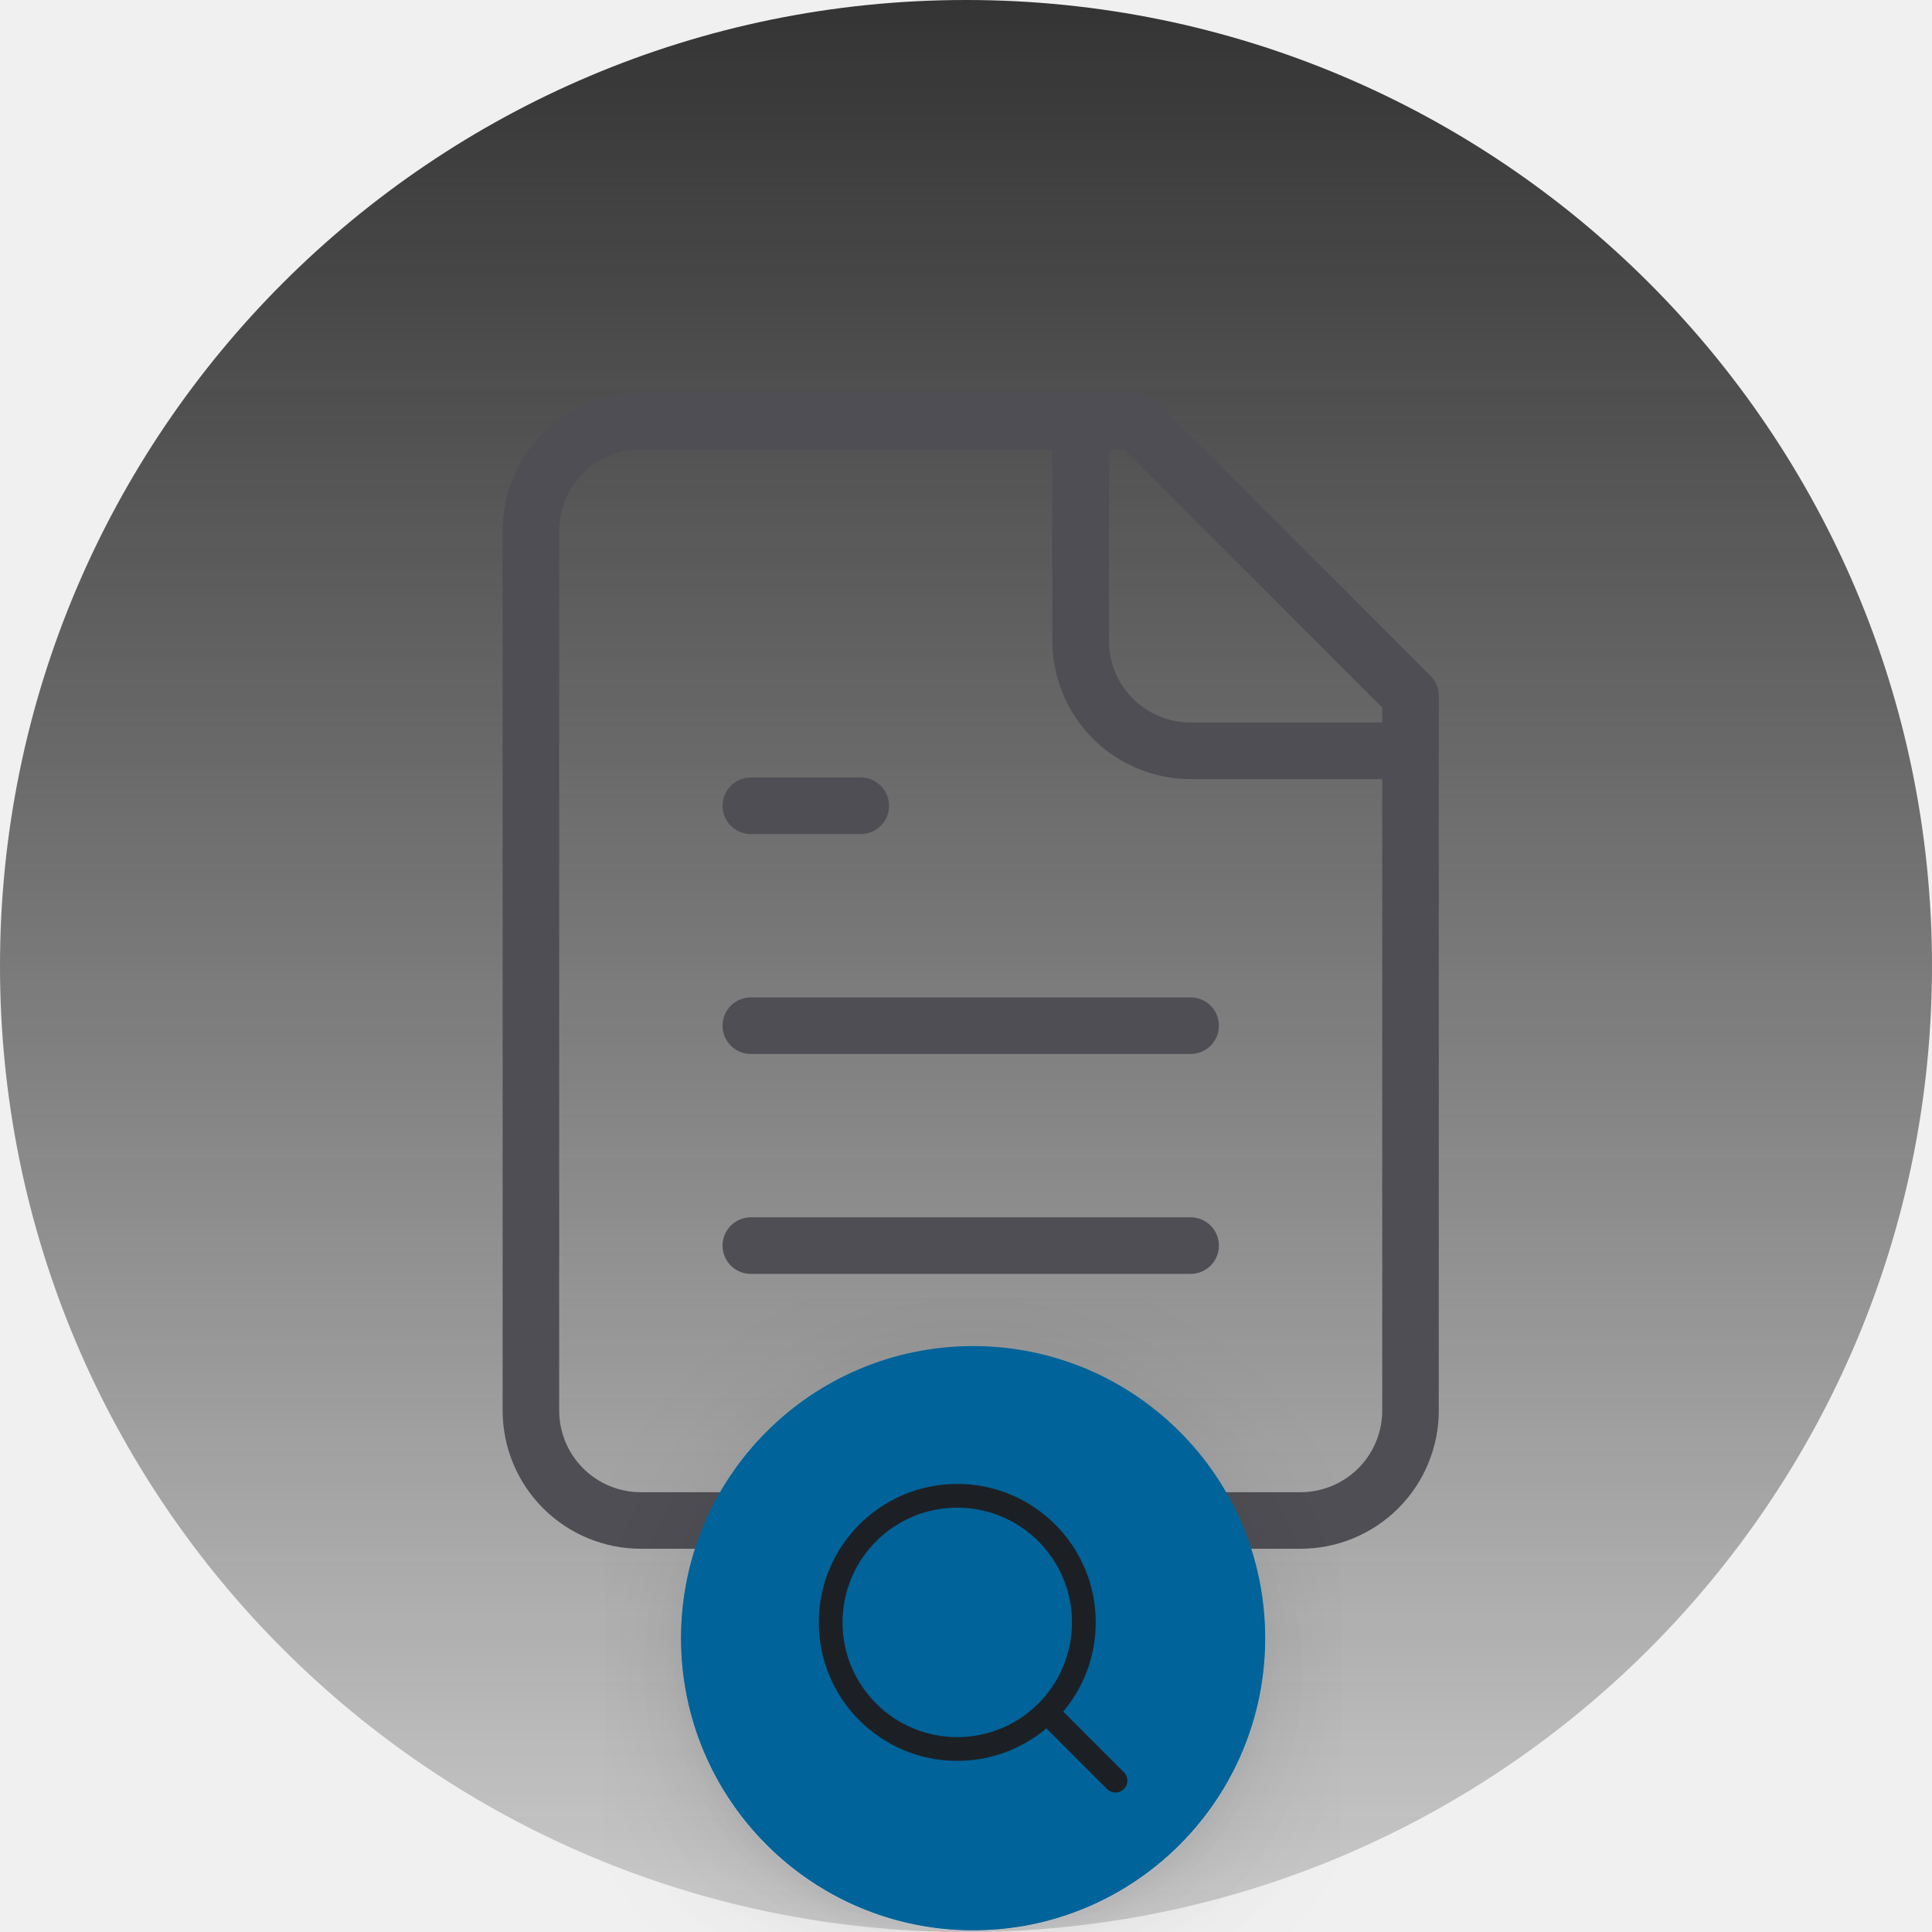
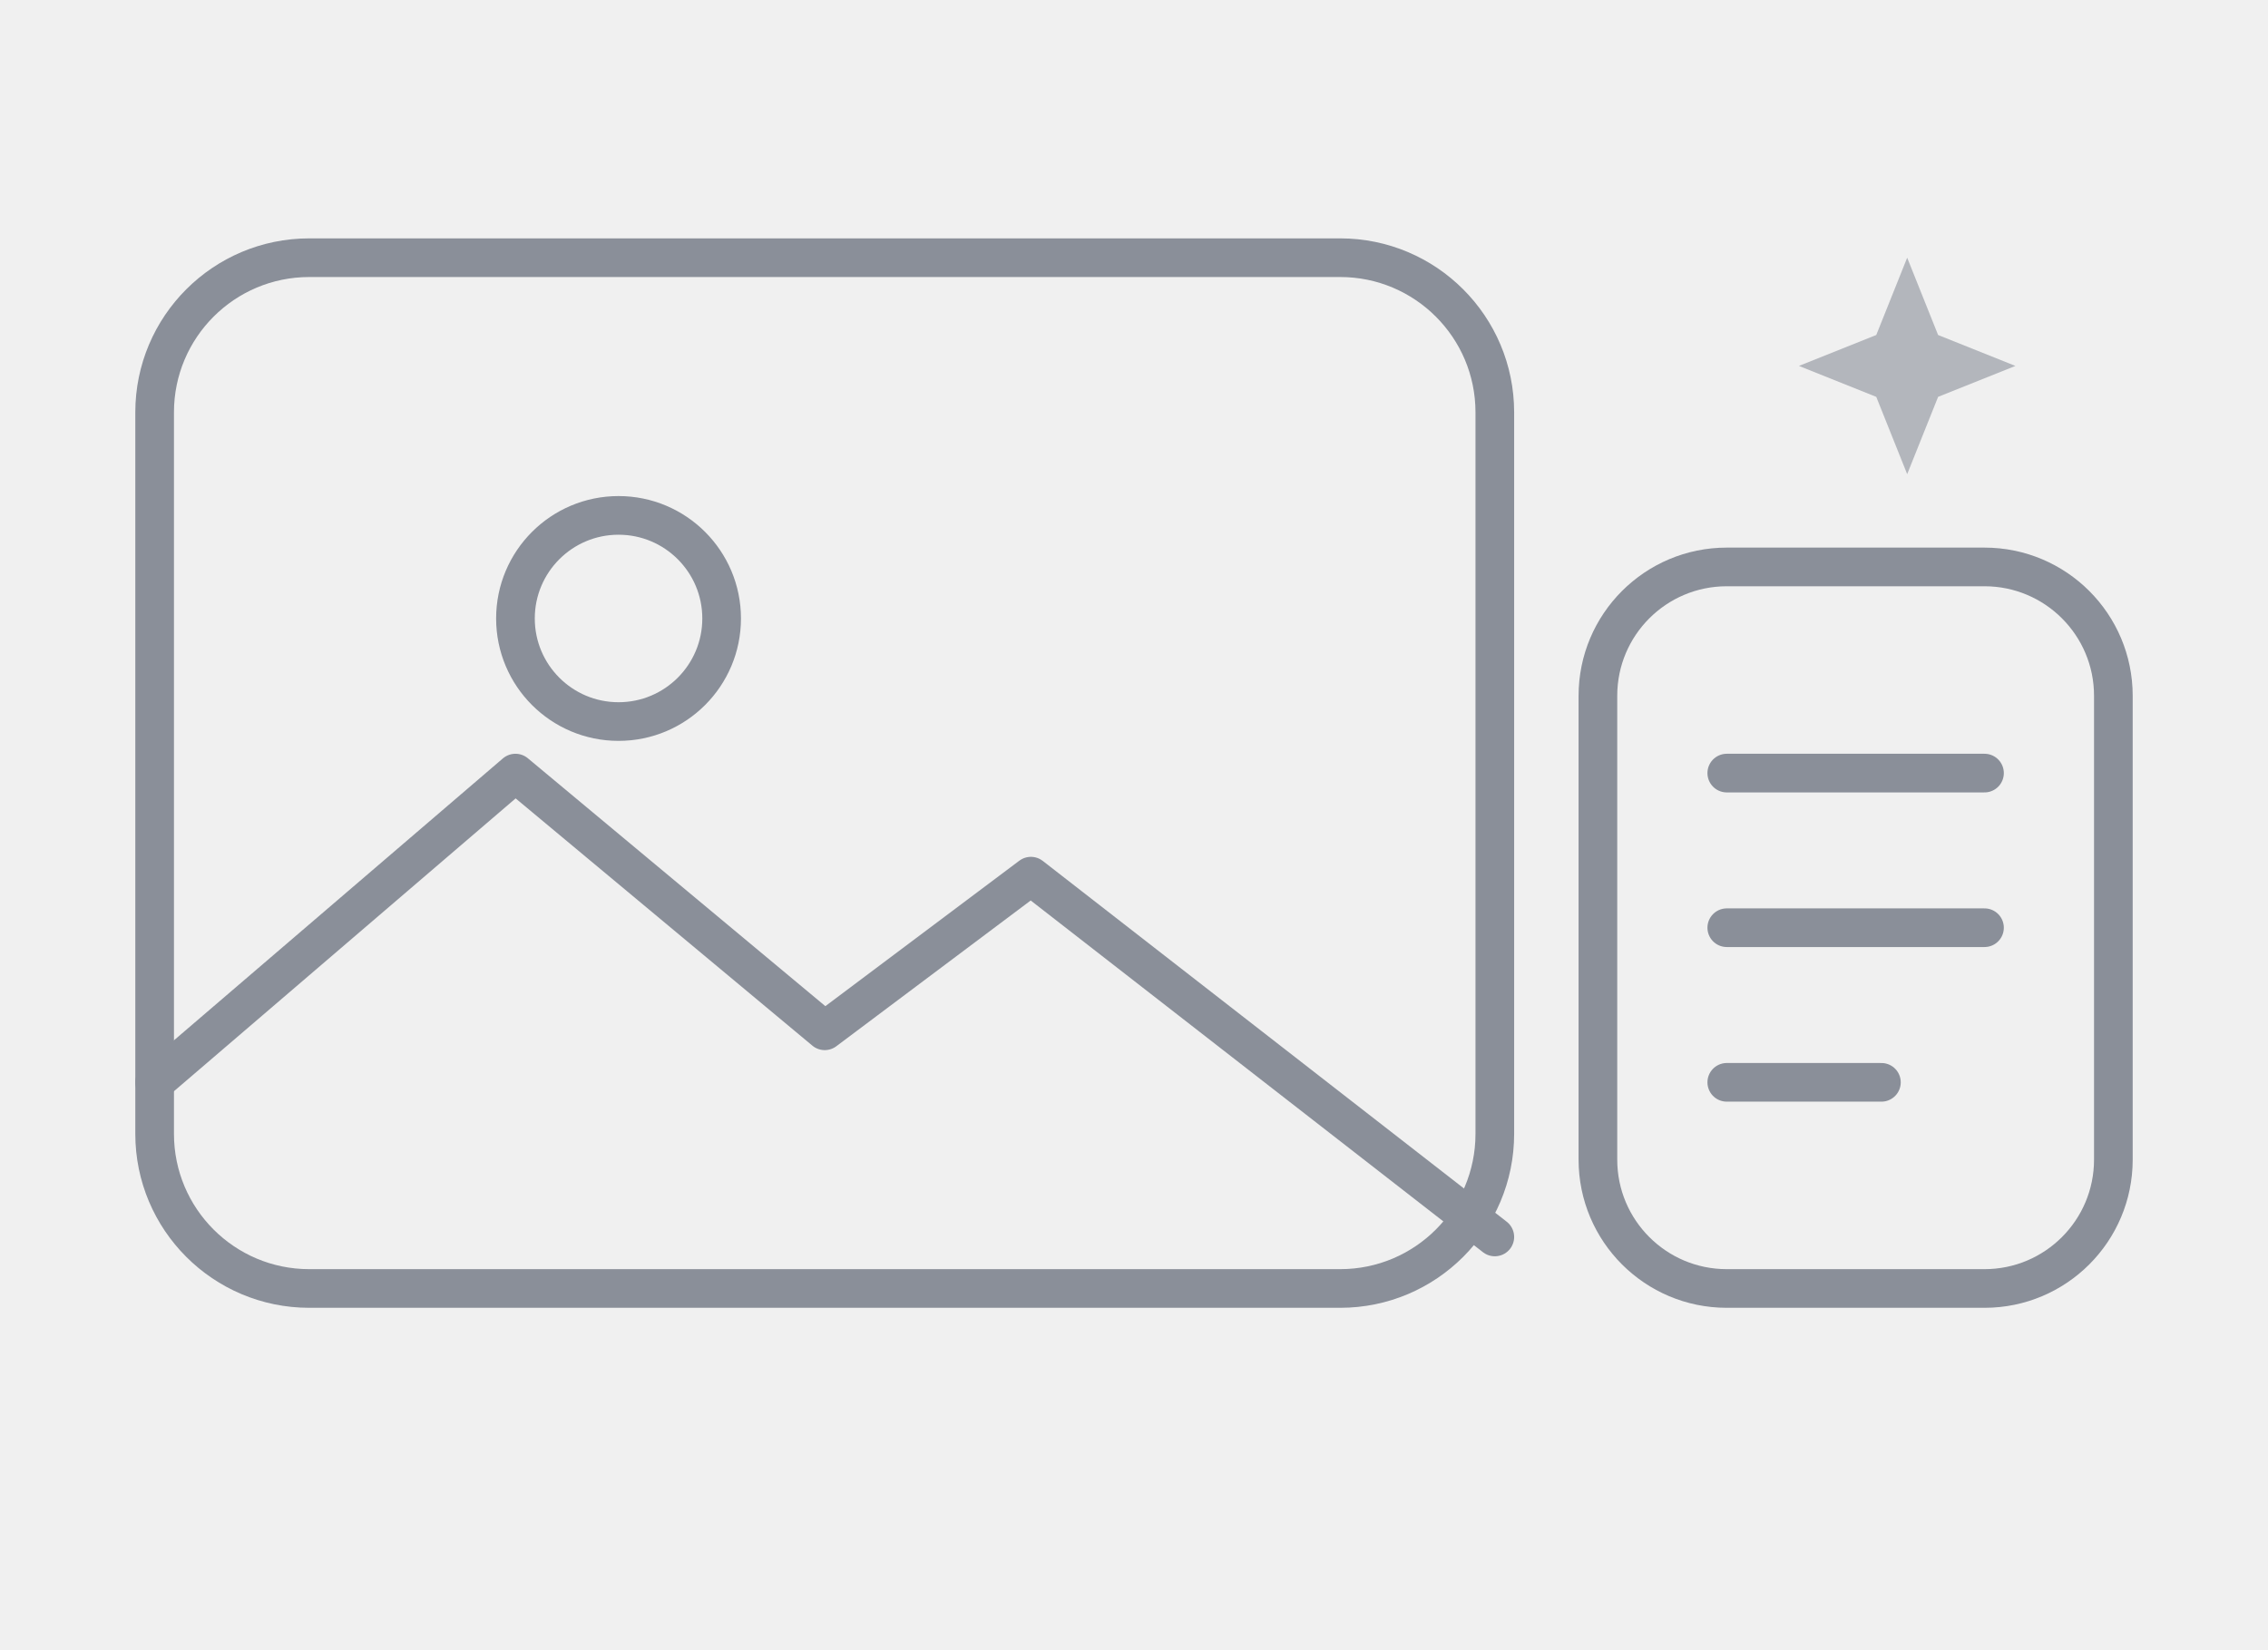
- <svg xmlns="http://www.w3.org/2000/svg" width="205" height="205" viewBox="0 0 205 205" fill="none">
-   <g clip-path="url(#clip0_935_236535)">
-     <circle cx="102.5" cy="102.5" r="102.5" fill="url(#paint0_linear_935_236535)" />
-     <path d="M120.5 44.667H68C64.906 44.667 61.938 45.896 59.75 48.084C57.562 50.272 56.333 53.239 56.333 56.334V149.667C56.333 152.761 57.562 155.729 59.75 157.917C61.938 160.104 64.906 161.334 68 161.334H138C141.094 161.334 144.061 160.104 146.249 157.917C148.437 155.729 149.666 152.761 149.666 149.667V73.834L120.5 44.667Z" stroke="#4E4E54" stroke-width="6" stroke-linecap="round" stroke-linejoin="round" />
-     <path d="M114.667 44.667V68C114.667 71.094 115.896 74.062 118.084 76.25C120.272 78.438 123.239 79.667 126.334 79.667H149.667" stroke="#4E4E54" stroke-width="6" stroke-linecap="round" stroke-linejoin="round" />
-     <path d="M91.334 85.5H79.667" stroke="#4E4E54" stroke-width="6" stroke-linecap="round" stroke-linejoin="round" />
-     <path d="M126.334 108.833H79.667" stroke="#4E4E54" stroke-width="6" stroke-linecap="round" stroke-linejoin="round" />
-     <path d="M126.334 132.167H79.667" stroke="#4E4E54" stroke-width="6" stroke-linecap="round" stroke-linejoin="round" />
-     <g filter="url(#filter0_ddd_935_236535)">
-       <circle cx="103.254" cy="173.828" r="31" fill="#006399" />
-       <path d="M101.573 185.582C108.992 185.582 115.006 179.568 115.006 172.149C115.006 164.73 108.992 158.716 101.573 158.716C94.154 158.716 88.14 164.73 88.14 172.149C88.14 179.568 94.154 185.582 101.573 185.582Z" stroke="#1C2024" stroke-width="2.52" stroke-linecap="round" stroke-linejoin="round" />
-       <path d="M118.364 188.94L111.144 181.72" stroke="#1C2024" stroke-width="2.52" stroke-linecap="round" stroke-linejoin="round" />
-     </g>
-   </g>
-   <defs>
-     <filter id="filter0_ddd_935_236535" x="64.254" y="137.828" width="78" height="79" filterUnits="userSpaceOnUse" color-interpolation-filters="sRGB">
-       <feFlood flood-opacity="0" result="BackgroundImageFix" />
-       <feColorMatrix in="SourceAlpha" type="matrix" values="0 0 0 0 0 0 0 0 0 0 0 0 0 0 0 0 0 0 127 0" result="hardAlpha" />
-       <feMorphology radius="2" operator="erode" in="SourceAlpha" result="effect1_dropShadow_935_236535" />
-       <feOffset dy="2" />
-       <feGaussianBlur stdDeviation="1.5" />
-       <feComposite in2="hardAlpha" operator="out" />
-       <feColorMatrix type="matrix" values="0 0 0 0 0 0 0 0 0 0 0 0 0 0 0.24 0 0 0 0.051 0" />
-       <feBlend mode="normal" in2="BackgroundImageFix" result="effect1_dropShadow_935_236535" />
-       <feColorMatrix in="SourceAlpha" type="matrix" values="0 0 0 0 0 0 0 0 0 0 0 0 0 0 0 0 0 0 127 0" result="hardAlpha" />
-       <feMorphology radius="4" operator="erode" in="SourceAlpha" result="effect2_dropShadow_935_236535" />
-       <feOffset dy="3" />
-       <feGaussianBlur stdDeviation="6" />
-       <feComposite in2="hardAlpha" operator="out" />
-       <feColorMatrix type="matrix" values="0 0 0 0 0 0 0 0 0 0 0 0 0 0 0 0 0 0 0.055 0" />
-       <feBlend mode="normal" in2="effect1_dropShadow_935_236535" result="effect2_dropShadow_935_236535" />
-       <feColorMatrix in="SourceAlpha" type="matrix" values="0 0 0 0 0 0 0 0 0 0 0 0 0 0 0 0 0 0 127 0" result="hardAlpha" />
-       <feMorphology radius="8" operator="erode" in="SourceAlpha" result="effect3_dropShadow_935_236535" />
-       <feOffset dy="4" />
-       <feGaussianBlur stdDeviation="8" />
-       <feComposite in2="hardAlpha" operator="out" />
-       <feColorMatrix type="matrix" values="0 0 0 0 0 0 0 0 0 0 0 0 0 0 0 0 0 0 0.078 0" />
-       <feBlend mode="normal" in2="effect2_dropShadow_935_236535" result="effect3_dropShadow_935_236535" />
-       <feBlend mode="normal" in="SourceGraphic" in2="effect3_dropShadow_935_236535" result="shape" />
-     </filter>
-     <linearGradient id="paint0_linear_935_236535" x1="102.5" y1="0" x2="102.5" y2="207.52" gradientUnits="userSpaceOnUse">
-       <stop stop-color="#343434" />
-       <stop offset="1" stop-color="#171717" stop-opacity="0.16" />
-     </linearGradient>
-     <clipPath id="clip0_935_236535">
-       <rect width="205" height="205" fill="white" />
-     </clipPath>
-   </defs>
+ <svg xmlns="http://www.w3.org/2000/svg" viewBox="0 0 88 64" fill="none">
+   <rect x="6" y="10" width="52" height="40" rx="6" stroke="#8A8F99" stroke-width="1.5" />
+   <path d="M6 42l14-12 12 10 8-6 18 14" stroke="#8A8F99" stroke-width="1.5" stroke-linecap="round" stroke-linejoin="round" />
+   <circle cx="24" cy="24" r="4" stroke="#8A8F99" stroke-width="1.5" />
+   <rect x="62" y="22" width="20" height="28" rx="5" stroke="#8A8F99" stroke-width="1.5" />
+   <path d="M67 30h10M67 36h10M67 42h6" stroke="#8A8F99" stroke-width="1.5" stroke-linecap="round" />
+   <path d="M74 10l1.2 3 3 1.2-3 1.2-1.2 3-1.2-3-3-1.2 3-1.2 1.2-3z" fill="#8A8F99" opacity="0.6" />
</svg>
